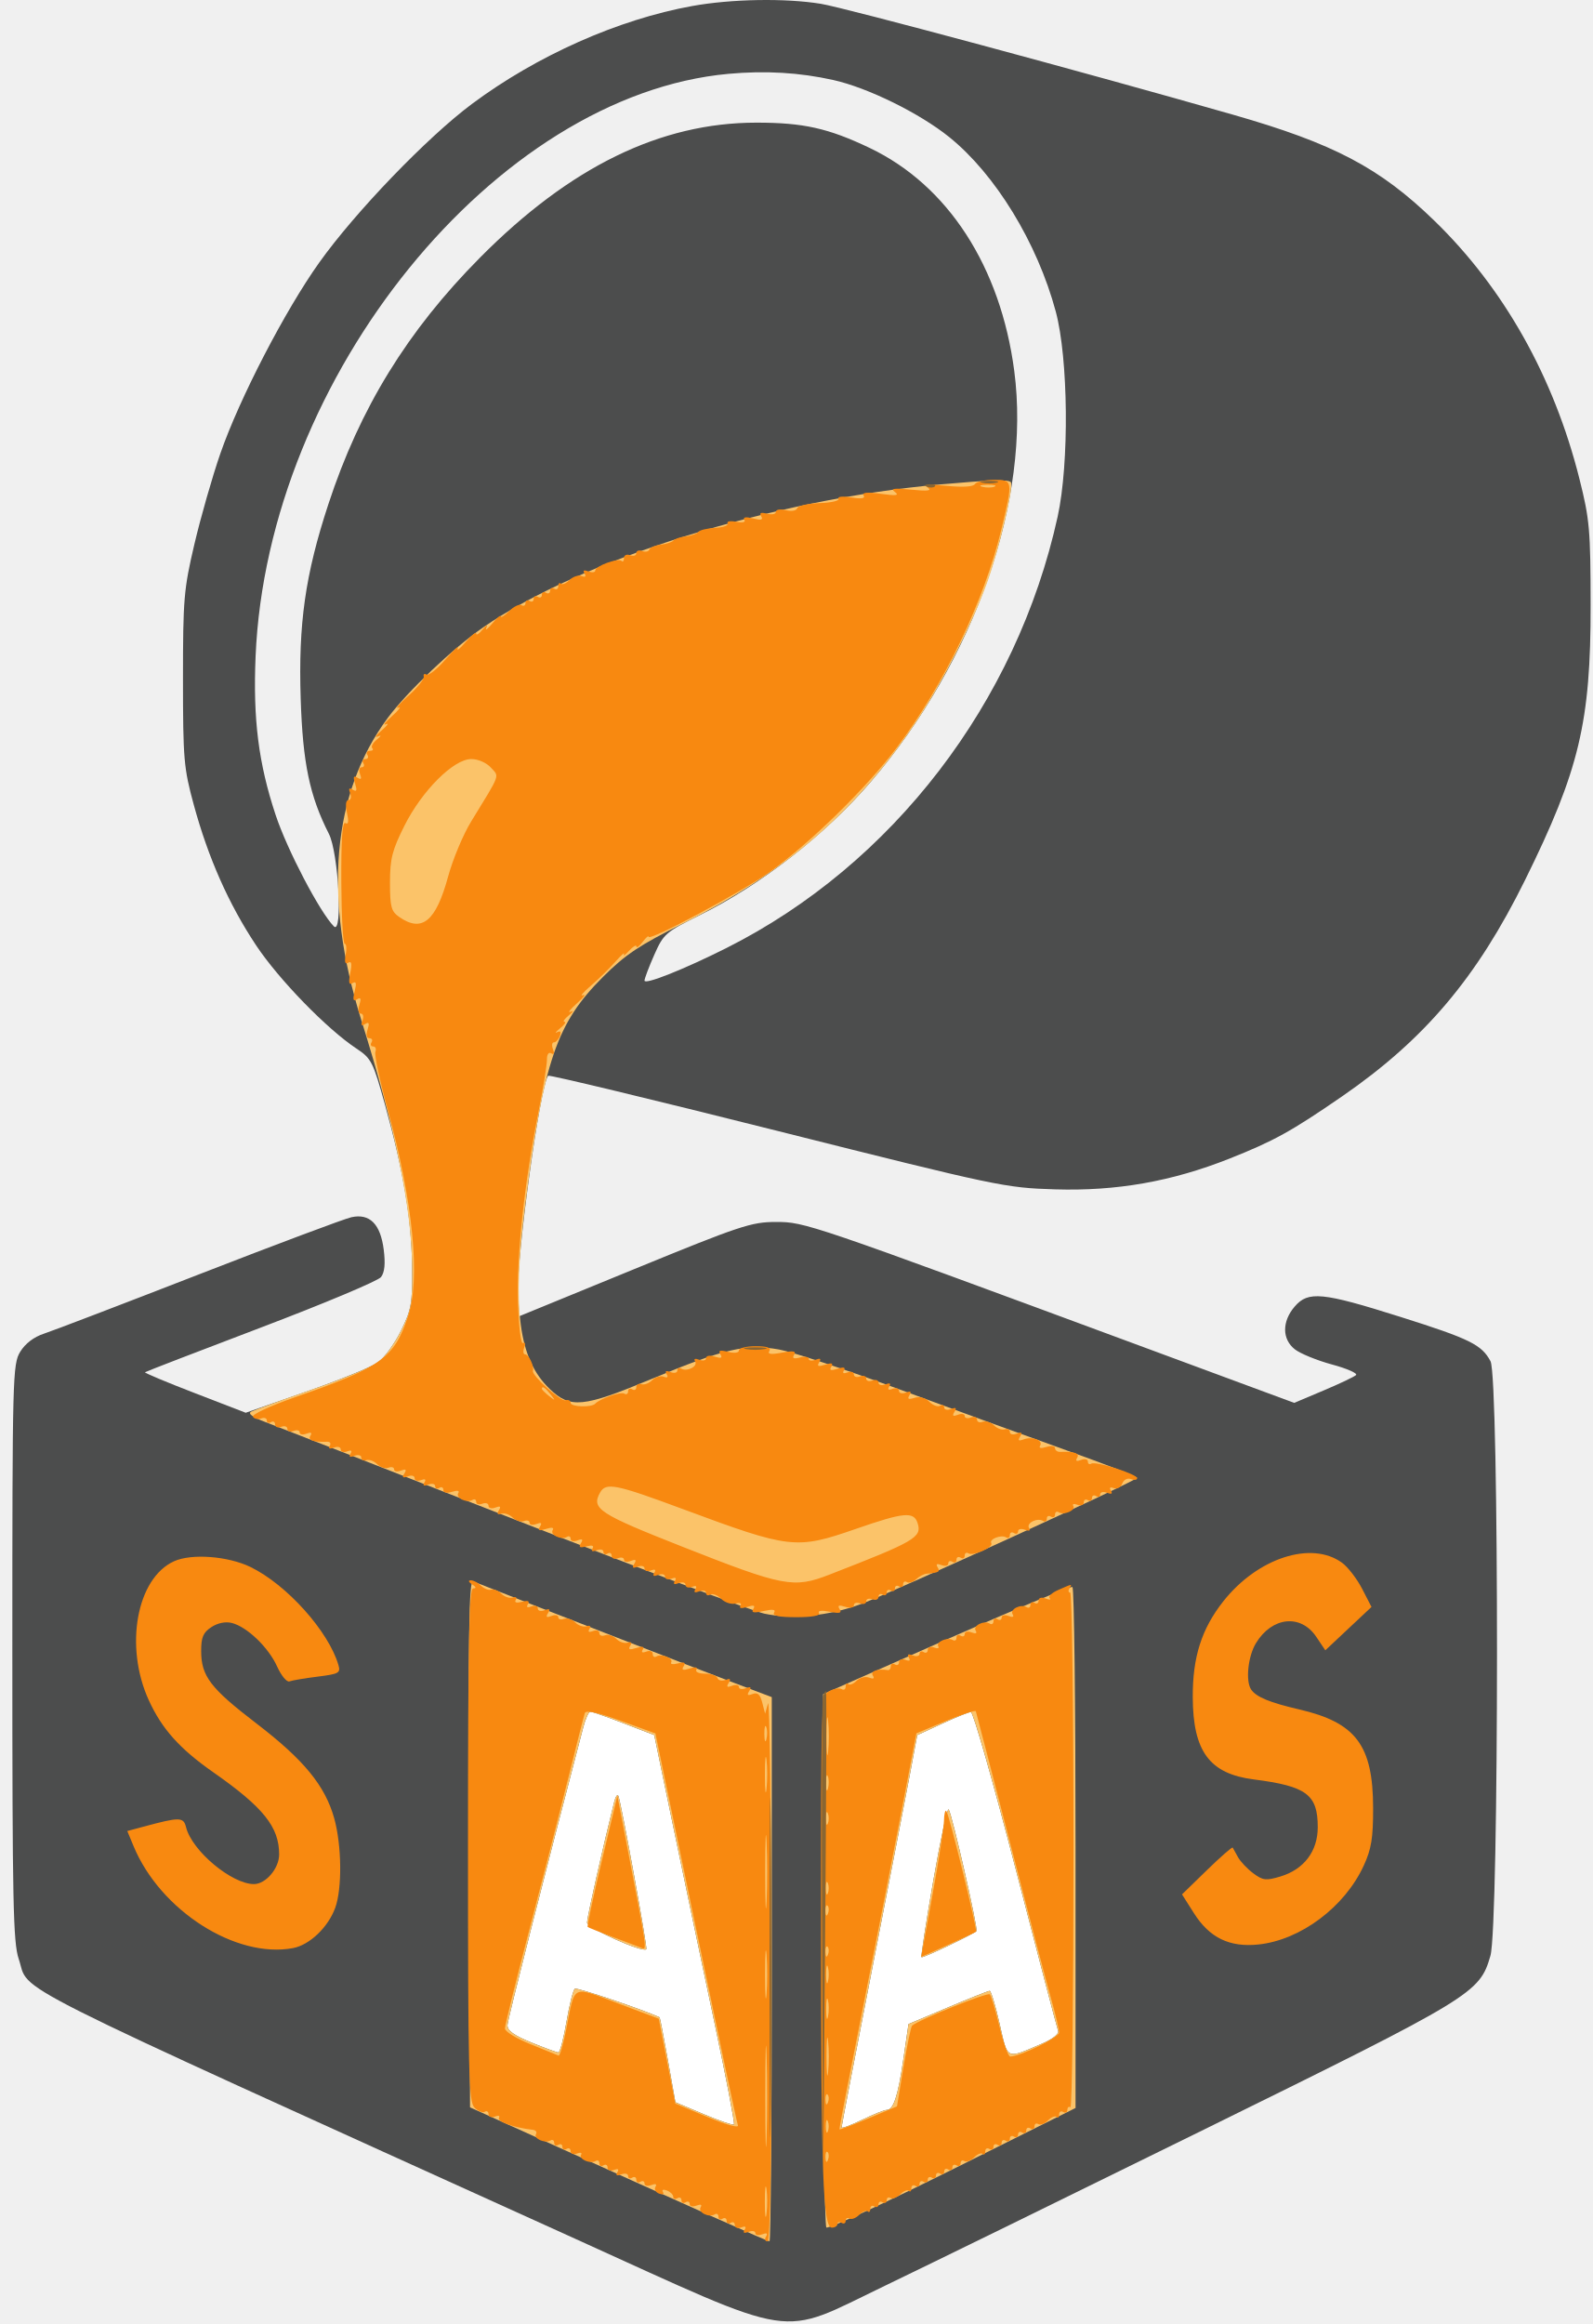
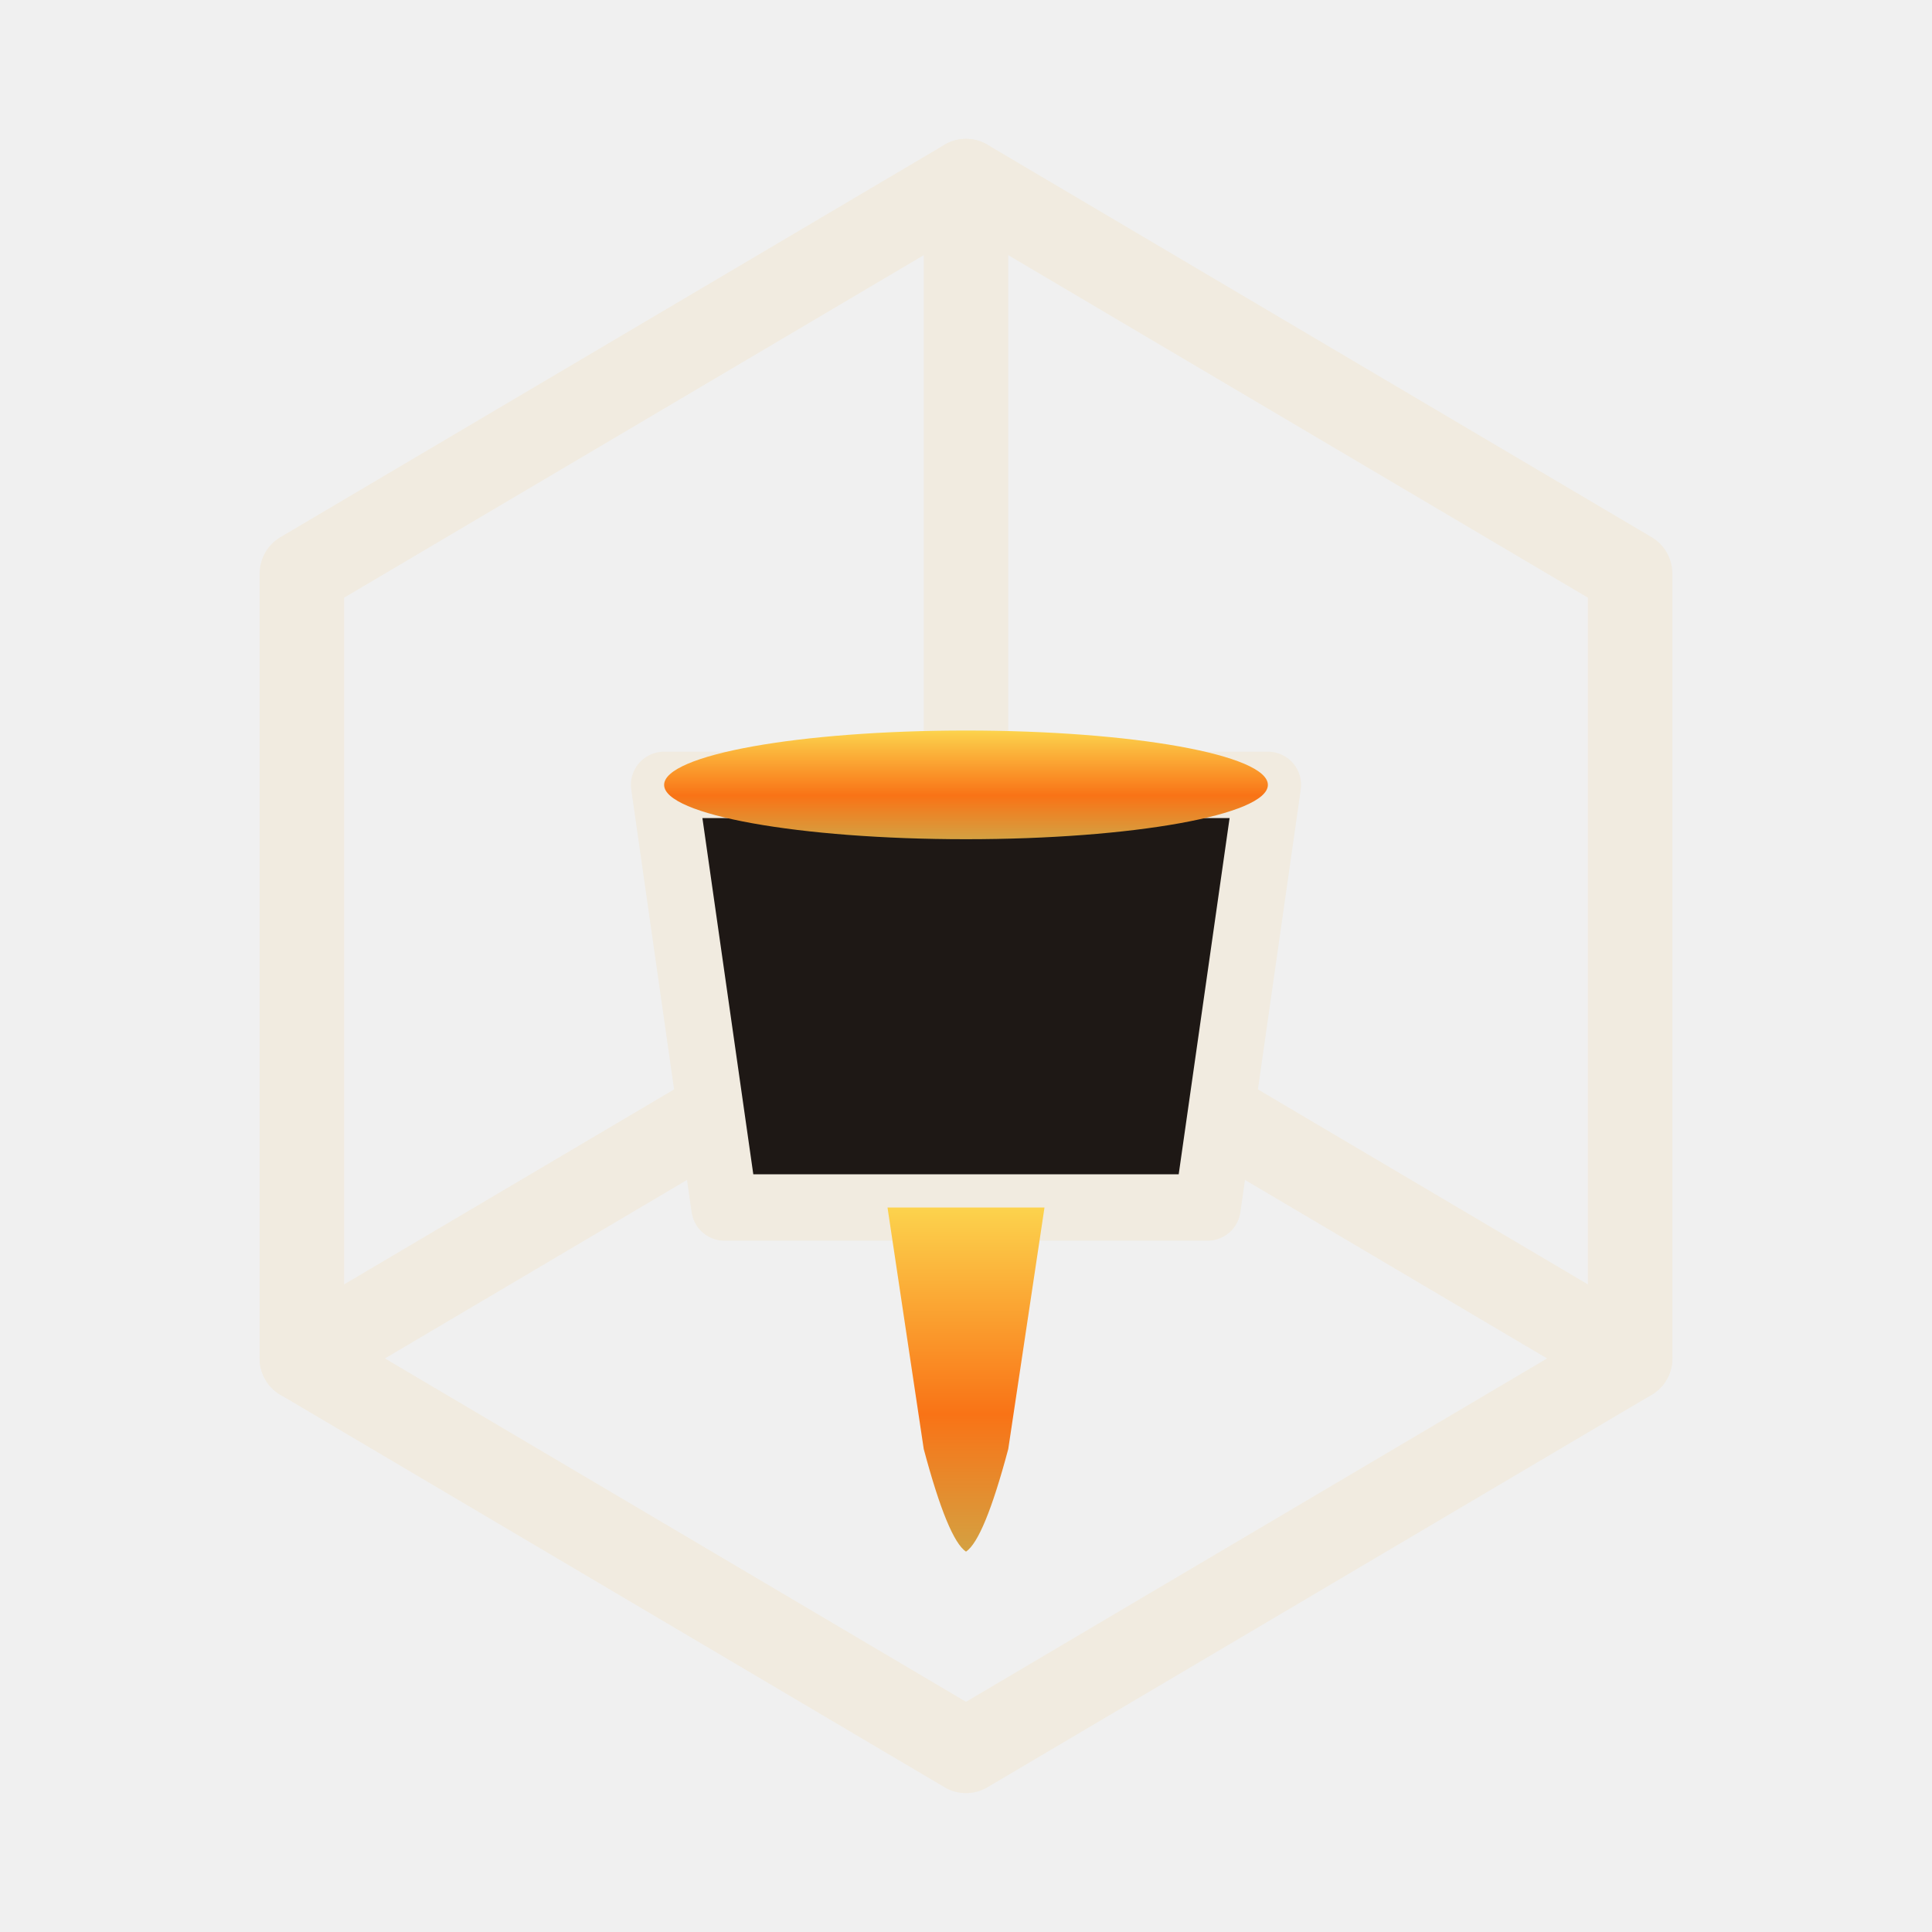
- <svg xmlns="http://www.w3.org/2000/svg" width="388" height="566" viewBox="0 0 388 566" fill="none">
-   <path d="M335.259 372C314.65 375.185 272.867 381.416 270.606 380.864C270.759 415.93 270.964 486.65 270.559 489.005C270.153 491.36 323.901 487.679 350.825 485.545L335.259 372Z" fill="#F88910" />
-   <path d="M268.259 407C247.65 410.185 205.867 416.416 203.606 415.864C203.759 450.93 203.964 521.65 203.559 524.005C203.153 526.36 256.901 522.679 283.825 520.545L268.259 407Z" fill="white" />
-   <path d="M188.259 407C167.65 410.185 125.867 416.416 123.606 415.864C123.759 450.93 123.964 521.65 123.559 524.005C123.153 526.36 176.901 522.679 203.825 520.545L188.259 407Z" fill="white" />
-   <path d="M79.259 367C58.65 370.185 16.867 376.416 14.606 375.864C14.759 410.93 14.964 481.65 14.559 484.005C14.153 486.36 67.901 482.679 94.826 480.545L79.259 367Z" fill="#F88910" />
-   <path fill-rule="evenodd" clip-rule="evenodd" d="M168.597 1.47C150.601 4.719 130.723 13.563 114.917 25.35C104.062 33.445 86.509 51.678 77.776 63.93C69.415 75.659 58.301 97.119 53.668 110.48C51.739 116.044 48.903 125.944 47.366 132.48C44.772 143.51 44.572 145.87 44.575 165.363C44.578 184.926 44.758 187.025 47.211 196.033C50.73 208.955 55.743 220.25 62.396 230.25C67.934 238.573 79.639 250.611 86.807 255.354C90.474 257.781 90.868 258.557 93.809 269.144C98.296 285.296 100.25 296.954 100.383 308.363C100.488 317.429 100.237 318.898 97.688 324.089C96.142 327.238 93.611 330.716 92.063 331.818C90.516 332.92 82.636 336.127 74.553 338.946L59.855 344.071L47.445 339.282C40.62 336.649 35.163 334.367 35.319 334.21C35.476 334.054 48.18 329.153 63.552 323.318C78.923 317.484 92.086 311.957 92.803 311.037C93.697 309.888 93.908 307.794 93.476 304.363C92.687 298.102 90.065 295.47 85.594 296.452C83.901 296.824 67.212 303.078 48.508 310.351C29.804 317.624 12.778 324.135 10.673 324.821C8.251 325.611 6.141 327.225 4.926 329.216C3.083 332.239 3.007 335.114 3.004 402.435C3.001 463.01 3.209 473.121 4.545 477.041C7.476 485.642 -3.157 480.292 140 545.19C195.295 570.257 189.238 569.332 215.5 556.716C225.4 551.96 260.5 534.783 293.5 518.544C358.964 486.329 360.414 485.449 363.06 476.326C365.183 469.01 365.205 335.485 363.085 331.522C360.923 327.481 358.056 326.071 341.133 320.723C322.094 314.706 318.68 314.372 315.385 318.202C312.263 321.831 312.277 326.149 315.418 328.62C316.748 329.666 320.829 331.332 324.488 332.322C328.147 333.313 330.771 334.469 330.32 334.893C329.869 335.316 326.297 337.013 322.382 338.662L315.263 341.662L278.882 328.204C196.854 297.861 196.083 297.599 189 297.605C183.011 297.611 180.299 298.513 154.5 309.085L126.5 320.558L126.2 315.208C125.721 306.667 131.614 263.915 133.536 261.994C133.801 261.729 158.876 267.76 189.259 275.396C243.101 288.928 244.817 289.289 257 289.662C271.994 290.12 285.429 287.753 299.5 282.174C310.312 277.886 314.578 275.529 326.932 267.013C347.025 253.163 359.739 238.137 371.484 214.363C384.705 187.598 387.507 175.855 387.471 147.363C387.448 128.983 387.227 126.49 384.737 116.589C378.499 91.786 366.334 70.162 349.362 53.711C336.096 40.852 324.885 34.953 300.375 27.937C264.5 17.668 205.755 1.866 199.957 0.926C191.239 -0.489 178.188 -0.262 168.597 1.47ZM203 19.491C211.406 21.368 223.982 27.554 231.203 33.363C242.472 42.428 252.673 59.12 257.177 75.863C260.251 87.293 260.49 112.854 257.644 125.81C247.689 171.122 217.436 210.532 177.003 230.862C166.61 236.087 157 239.911 157 238.821C157 238.326 158.066 235.509 159.37 232.561C161.632 227.446 162.137 227.006 170.505 222.861C185.419 215.473 201.143 203.202 212.15 190.363C237.475 160.822 251.173 121.592 247.071 90.351C243.733 64.933 230.895 45.124 211.872 36.041C201.772 31.218 195.685 29.861 184.201 29.87C160.859 29.889 138.866 40.632 116.948 62.721C99.252 80.555 87.654 99.413 79.973 122.842C74.344 140.011 72.66 151.864 73.248 170.171C73.752 185.861 75.42 193.849 80.125 203.098C82.452 207.671 83.538 227.838 81.338 225.619C77.892 222.141 69.961 206.982 67.144 198.488C62.971 185.902 61.616 175.186 62.261 159.863C65.131 91.689 120.792 23.142 177.472 17.98C186.442 17.163 194.785 17.657 203 19.491ZM326.913 380.598C328.336 381.633 330.533 384.479 331.796 386.922L334.092 391.363L328.467 396.643L322.842 401.924L320.639 398.643C316.859 393.015 309.873 393.744 305.95 400.177C304.01 403.359 303.377 409.384 304.765 411.463C305.984 413.288 309.266 414.649 316.486 416.324C330.322 419.532 334.465 425.065 334.487 440.363C334.498 447.653 334.063 450.313 332.202 454.363C327.564 464.455 316.793 472.513 306.524 473.573C299.489 474.299 294.638 471.938 290.832 465.937L287.934 461.368L293.993 455.475C297.326 452.234 300.153 449.758 300.276 449.973C300.399 450.187 300.985 451.24 301.577 452.313C302.17 453.385 303.841 455.149 305.292 456.232C307.621 457.971 308.392 458.062 311.891 457.014C317.643 455.291 321 450.866 321 445.009C321 437.045 318.284 435.019 305.392 433.369C294.642 431.992 290.614 426.561 290.553 413.363C290.509 403.566 292.701 396.686 298.007 389.974C306.348 379.421 319.453 375.171 326.913 380.598ZM61.014 381.635C69.834 385.918 80.027 397.272 82.435 405.494C83.006 407.442 82.569 407.686 77.373 408.336C74.245 408.726 71.159 409.249 70.514 409.496C69.869 409.744 68.511 408.105 67.497 405.855C65.406 401.22 60.177 396.197 56.474 395.267C54.924 394.878 53.046 395.258 51.493 396.276C49.485 397.592 49.001 398.731 49.005 402.136C49.013 408.219 51.268 411.169 62.463 419.739C74.007 428.577 79.18 434.881 81.41 442.826C83.249 449.383 83.374 459.912 81.668 464.616C79.941 469.377 75.424 473.693 71.373 474.453C57.458 477.063 39.062 465.311 32.549 449.651L31.005 445.939L34.807 444.915C43.852 442.479 44.689 442.489 45.33 445.041C46.766 450.764 56.453 458.863 61.862 458.863C64.743 458.863 68 455.031 68 451.642C68 444.94 64.166 440.163 51.909 431.596C43.781 425.915 39.438 421.062 36.251 414.1C30.256 401.005 33.275 384.369 42.396 380.237C46.659 378.306 55.531 378.972 61.014 381.635ZM151.949 419.711L159.365 422.56L164.124 445.461C166.742 458.057 171.209 479.301 174.051 492.671C176.893 506.04 179.026 517.17 178.792 517.404C178.557 517.639 175.252 516.517 171.446 514.911L164.527 511.992L162.685 501.682C161.672 496.012 160.766 491.338 160.672 491.295C156.414 489.35 140.576 484.007 140.044 484.336C139.631 484.591 138.714 488.189 138.005 492.331C137.297 496.474 136.407 499.863 136.028 499.863C135.65 499.863 132.676 498.771 129.42 497.437C125.116 495.673 123.53 494.513 123.61 493.187C123.696 491.76 132.695 456.426 142.093 420.613C142.634 418.551 143.405 416.863 143.805 416.863C144.205 416.863 147.87 418.145 151.949 419.711ZM247.396 455.118C252.839 476.153 257.498 493.922 257.75 494.604C258.018 495.333 256.41 496.615 253.854 497.709C244.927 501.531 245.546 501.82 243.503 492.877C242.497 488.469 241.409 484.862 241.086 484.861C240.764 484.86 236.182 486.68 230.904 488.906L221.309 492.952L220.032 501.658C218.716 510.637 217.639 513.863 215.96 513.863C215.427 513.863 212.742 514.947 209.995 516.273C207.248 517.598 205 518.435 205 518.133C205 517.831 208.357 500.434 212.459 479.473C216.562 458.513 220.711 437.135 221.681 431.968L223.443 422.573L229.472 419.792C232.787 418.263 235.95 416.98 236.5 416.942C237.05 416.903 241.953 434.083 247.396 455.118ZM149.618 438.863C147.017 449.2 143 467.02 143 468.221C143 469.546 156.587 475.663 157.44 474.722C157.765 474.364 151.406 439.464 150.646 437.431C150.426 436.844 149.964 437.488 149.618 438.863ZM227.325 458.157C225.579 468.162 224.296 476.493 224.474 476.671C224.756 476.952 236.891 471.176 237.864 470.297C238.33 469.876 231.857 441.595 231.082 440.665C230.762 440.281 229.071 448.152 227.325 458.157Z" fill="#4C4D4D" />
-   <path fill-rule="evenodd" clip-rule="evenodd" d="M229.072 117.975C188.422 121.584 141.719 136.186 117.687 152.799C110.312 157.897 99.23 168.416 94.44 174.863C80.888 193.105 78.657 218.528 87.991 248.363C96.275 274.842 100.215 293.919 100.383 308.363C100.488 317.429 100.237 318.898 97.688 324.089C96.142 327.238 93.606 330.719 92.053 331.825C90.501 332.931 83.216 335.918 75.865 338.464C68.514 341.01 61.902 343.416 61.171 343.812C60.307 344.279 61.533 345.167 64.671 346.347C67.327 347.346 94.583 357.999 125.241 370.021C155.898 382.044 183.326 392.383 186.191 392.997C192.965 394.45 201.948 393.562 209.698 390.673C218.036 387.565 277.004 360.609 276.986 359.914C276.978 359.611 269.216 356.591 259.736 353.203C250.256 349.814 231.971 343.143 219.101 338.376C206.232 333.61 193.032 329.24 189.769 328.665C181.658 327.237 176.531 328.425 158.592 335.892C142.025 342.788 138.932 343.088 133.916 338.283C126.309 330.994 124.702 318.85 127.974 293.363C132.481 258.256 135.565 249.22 146.907 237.9C152.347 232.47 155.758 230.196 166.414 224.898C191.459 212.445 208.791 197.401 223.485 175.363C229.835 165.838 236.743 152.214 240.468 141.863C243.5 133.441 247.071 118.268 246.222 117.419C245.547 116.743 241.449 116.876 229.072 117.975ZM114.243 448.939L114.5 513.235L131.5 520.919C169.072 537.902 186.93 545.863 187.452 545.863C187.753 545.863 188 516.043 188 479.596V413.329L177.75 409.448C170.083 406.546 129.722 390.849 115.243 385.139C114.239 384.743 114.037 397.623 114.243 448.939ZM230.493 399.326L200.5 412.607V477.152C200.5 512.652 200.859 542.056 201.297 542.494C201.735 542.931 215.572 536.562 232.047 528.34L262 513.39V450.185C262 415.423 261.659 386.77 261.243 386.513C260.826 386.256 246.989 392.022 230.493 399.326ZM151.949 419.711L159.365 422.56L164.124 445.461C166.742 458.057 171.209 479.301 174.051 492.671C176.893 506.04 179.026 517.17 178.792 517.404C178.557 517.639 175.252 516.517 171.446 514.911L164.527 511.992L162.685 501.682C161.672 496.012 160.766 491.338 160.672 491.295C156.414 489.35 140.576 484.007 140.044 484.336C139.631 484.591 138.714 488.189 138.005 492.331C137.297 496.474 136.407 499.863 136.028 499.863C135.65 499.863 132.676 498.771 129.42 497.437C125.116 495.673 123.53 494.513 123.61 493.187C123.696 491.76 132.695 456.426 142.093 420.613C142.634 418.551 143.405 416.863 143.805 416.863C144.205 416.863 147.87 418.145 151.949 419.711ZM247.396 455.118C252.839 476.153 257.498 493.922 257.75 494.604C258.018 495.333 256.41 496.615 253.854 497.709C244.927 501.531 245.546 501.82 243.503 492.877C242.497 488.469 241.409 484.862 241.086 484.861C240.764 484.86 236.182 486.68 230.904 488.906L221.309 492.952L220.032 501.658C218.716 510.637 217.639 513.863 215.96 513.863C215.427 513.863 212.742 514.947 209.995 516.273C207.248 517.598 205 518.435 205 518.133C205 517.831 208.357 500.434 212.459 479.473C216.562 458.513 220.711 437.135 221.681 431.968L223.443 422.573L229.472 419.792C232.787 418.263 235.95 416.98 236.5 416.942C237.05 416.903 241.953 434.083 247.396 455.118ZM149.618 438.863C147.017 449.2 143 467.02 143 468.221C143 469.546 156.587 475.663 157.44 474.722C157.765 474.364 151.406 439.464 150.646 437.431C150.426 436.844 149.964 437.488 149.618 438.863ZM227.325 458.157C225.579 468.162 224.296 476.493 224.474 476.671C224.756 476.952 236.891 471.176 237.864 470.297C238.33 469.876 231.857 441.595 231.082 440.665C230.762 440.281 229.071 448.152 227.325 458.157Z" fill="#FBC369" />
-   <path fill-rule="evenodd" clip-rule="evenodd" d="M237.475 117.903C237.073 118.553 234.521 118.713 230.666 118.328C226.222 117.884 224.919 118.005 226 118.762C227.09 119.525 225.998 119.66 222 119.255C217.801 118.831 216.855 118.965 218 119.822C219.143 120.678 218.336 120.785 214.608 120.269C211.22 119.801 209.92 119.924 210.38 120.669C210.832 121.4 209.865 121.553 207.367 121.148C205.266 120.807 203.929 120.939 204.248 121.457C204.555 121.955 202.501 122.435 199.684 122.522C196.866 122.609 194.397 123.171 194.198 123.77C193.99 124.392 192.797 124.599 191.417 124.253C190.05 123.91 189 124.087 189 124.661C189 125.219 188.03 125.422 186.844 125.112C185.33 124.716 184.908 124.905 185.427 125.746C185.967 126.619 185.428 126.758 183.435 126.257C181.705 125.823 180.929 125.939 181.321 126.573C181.7 127.186 180.925 127.38 179.321 127.074C177.881 126.798 176.949 126.976 177.25 127.468C177.552 127.96 176.199 128.448 174.245 128.553C172.291 128.657 170.424 129.107 170.096 129.553C169.768 129.998 168.395 130.487 167.044 130.638C165.693 130.789 164.343 131.239 164.044 131.638C163.745 132.037 162.375 132.489 161 132.642C159.625 132.796 158.358 133.333 158.185 133.836C158.012 134.339 157.225 134.503 156.435 134.2C155.646 133.897 155 134.133 155 134.725C155 135.316 154.325 135.541 153.5 135.225C152.651 134.899 152 135.201 152 135.923C152 136.623 151.737 136.933 151.415 136.611C150.617 135.813 145 137.843 145 138.929C145 139.408 144.251 139.513 143.336 139.162C142.225 138.735 141.91 138.908 142.388 139.682C142.842 140.416 142.583 140.64 141.681 140.294C140.898 139.994 139.578 140.427 138.748 141.258C137.918 142.088 136.96 142.489 136.619 142.149C136.279 141.808 136 142.081 136 142.755C136 143.429 135.55 143.703 135 143.363C134.45 143.023 134 143.248 134 143.863C134 144.478 133.55 144.703 133 144.363C132.45 144.023 132 144.248 132 144.863C132 145.478 131.55 145.703 131 145.363C130.45 145.023 130 145.248 130 145.863C130 146.478 129.55 146.703 129 146.363C128.45 146.023 128 146.248 128 146.863C128 147.478 127.566 147.713 127.036 147.386C126.507 147.058 125.157 147.706 124.036 148.827C122.916 149.947 121.99 150.526 121.978 150.113C121.966 149.701 121.026 150.488 119.891 151.863C118.755 153.238 118.124 153.688 118.487 152.863C118.851 152.038 118.44 152.237 117.574 153.304C116.708 154.372 115.998 154.822 115.995 154.304C115.992 153.787 114.835 154.713 113.423 156.363C112.011 158.013 111.155 158.688 111.521 157.863C111.888 157.038 110.531 158.278 108.507 160.618C106.482 162.958 104.404 164.612 103.888 164.294C103.372 163.975 103.074 164.197 103.225 164.787C103.376 165.376 101.7 167.467 99.5 169.433C97.3 171.399 96.175 172.718 97 172.363C97.825 172.008 97.15 172.925 95.5 174.4C93.85 175.876 93.175 176.769 94 176.386C94.825 176.003 94.375 176.668 93 177.863C91.625 179.058 91.175 179.739 92 179.376C92.992 178.939 92.912 179.197 91.766 180.138C90.812 180.92 90.324 181.854 90.682 182.212C91.04 182.57 90.782 182.863 90.108 182.863C89.434 182.863 89.16 183.313 89.5 183.863C89.84 184.413 89.615 184.863 89 184.863C88.385 184.863 88.16 185.313 88.5 185.863C88.84 186.413 88.656 186.863 88.09 186.863C87.525 186.863 87.35 187.612 87.701 188.527C88.155 189.71 87.971 189.963 87.063 189.402C86.106 188.81 85.965 189.177 86.5 190.863C87.035 192.549 86.894 192.916 85.937 192.324C85.029 191.763 84.845 192.016 85.299 193.199C85.65 194.114 85.466 194.863 84.889 194.863C84.236 194.863 84.099 196.039 84.527 197.988C84.993 200.106 84.868 200.9 84.141 200.45C83.395 199.989 83.091 204.36 83.142 214.825C83.183 223.096 83.555 229.863 83.969 229.863C84.384 229.863 84.495 231.055 84.216 232.512C83.87 234.321 84.068 234.939 84.84 234.462C85.636 233.97 85.78 234.712 85.329 236.969C84.858 239.321 85.006 239.977 85.884 239.435C86.756 238.896 86.894 239.436 86.394 241.428C85.879 243.482 86.02 243.969 86.961 243.387C87.879 242.82 88.034 243.181 87.54 244.738C87.148 245.971 87.3 246.863 87.901 246.863C88.471 246.863 88.65 247.612 88.299 248.527C87.845 249.71 88.029 249.963 88.937 249.402C89.883 248.817 90.04 249.163 89.54 250.738C89.124 252.046 89.298 252.863 89.992 252.863C90.611 252.863 90.84 253.313 90.5 253.863C90.16 254.413 90.344 254.863 90.91 254.863C91.475 254.863 91.713 255.446 91.44 256.159C91.167 256.871 92.515 263.192 94.437 270.204C100.632 292.806 102.465 311.421 99.397 320.578C95.978 330.785 92.934 332.961 71.757 340.335C65.848 342.392 61.281 344.509 61.608 345.038C61.935 345.567 62.832 345.758 63.601 345.463C64.371 345.167 65 345.388 65 345.953C65 346.519 65.45 346.703 66 346.363C66.55 346.023 67 346.27 67 346.911C67 347.552 67.675 347.818 68.5 347.501C69.325 347.185 70 347.41 70 348.001C70 348.593 70.675 348.818 71.5 348.501C72.325 348.185 73 348.348 73 348.863C73 349.378 73.749 349.513 74.664 349.162C75.783 348.732 76.091 348.906 75.605 349.693C74.932 350.783 76.295 351.257 79.739 351.133C80.421 351.109 80.684 351.564 80.325 352.146C79.918 352.805 80.299 352.962 81.336 352.564C82.252 352.213 83 352.409 83 353.001C83 353.593 83.698 353.809 84.552 353.481C85.566 353.092 85.856 353.288 85.388 354.044C84.91 354.818 85.225 354.991 86.336 354.564C87.251 354.213 88 354.399 88 354.978C88 355.556 88.558 355.844 89.241 355.616C89.924 355.388 91.107 355.827 91.87 356.59C92.633 357.353 93.875 357.741 94.629 357.452C95.383 357.163 96 357.348 96 357.863C96 358.378 96.749 358.513 97.664 358.162C98.88 357.695 99.105 357.884 98.5 358.863C97.895 359.842 98.12 360.031 99.336 359.564C100.252 359.213 101 359.409 101 360.001C101 360.593 101.698 360.809 102.552 360.481C103.566 360.092 103.856 360.288 103.388 361.044C102.91 361.818 103.225 361.991 104.336 361.564C105.251 361.213 106 361.388 106 361.953C106 362.519 106.45 362.703 107 362.363C107.55 362.023 108 362.252 108 362.871C108 363.565 108.817 363.739 110.125 363.323C111.442 362.905 112.015 363.03 111.631 363.651C110.918 364.804 113.727 366.149 115.09 365.307C115.591 364.998 116 365.207 116 365.773C116 366.338 116.675 366.541 117.5 366.225C118.325 365.908 119 366.133 119 366.725C119 367.317 119.748 367.513 120.664 367.162C121.859 366.703 122.102 366.889 121.525 367.823C120.986 368.694 121.177 368.971 122.102 368.662C122.861 368.409 124.107 368.827 124.87 369.59C125.633 370.353 126.875 370.741 127.629 370.452C128.383 370.163 129 370.348 129 370.863C129 371.378 129.749 371.513 130.664 371.162C131.847 370.708 132.1 370.892 131.539 371.8C130.947 372.757 131.314 372.898 133 372.363C134.413 371.915 135.02 372.022 134.631 372.651C133.918 373.804 136.727 375.149 138.09 374.307C138.591 373.998 139 374.207 139 374.773C139 375.338 139.749 375.513 140.664 375.162C141.874 374.697 142.104 374.885 141.508 375.851C140.892 376.846 141.226 377.037 142.845 376.614C144.241 376.249 144.768 376.429 144.337 377.126C143.916 377.807 144.283 377.968 145.336 377.564C146.251 377.213 147 377.388 147 377.953C147 378.519 147.45 378.703 148 378.363C148.55 378.023 149 378.27 149 378.911C149 379.552 149.675 379.818 150.5 379.501C151.325 379.185 152 379.348 152 379.863C152 380.378 152.749 380.513 153.664 380.162C154.88 379.695 155.105 379.884 154.5 380.863C153.895 381.842 154.12 382.031 155.336 381.564C156.252 381.213 157 381.409 157 382.001C157 382.593 157.698 382.809 158.552 382.481C159.566 382.092 159.856 382.288 159.388 383.044C158.91 383.818 159.225 383.991 160.336 383.564C161.252 383.213 162 383.409 162 384.001C162 384.593 162.698 384.809 163.552 384.481C164.566 384.092 164.856 384.288 164.388 385.044C163.91 385.818 164.225 385.991 165.336 385.564C166.252 385.213 167 385.409 167 386.001C167 386.593 167.698 386.809 168.552 386.481C169.566 386.092 169.856 386.288 169.388 387.044C168.91 387.818 169.225 387.991 170.336 387.564C171.251 387.213 172 387.388 172 387.953C172 388.519 172.453 388.701 173.008 388.358C173.562 388.016 174.754 388.474 175.657 389.377C176.56 390.28 178.132 390.8 179.15 390.534C180.244 390.248 180.746 390.465 180.376 391.063C179.979 391.706 180.573 391.816 182 391.363C183.634 390.844 184.045 390.981 183.5 391.863C182.94 392.77 183.573 392.896 186 392.363C188.272 391.864 189.044 391.982 188.566 392.756C188.094 393.519 189.782 393.863 194 393.863C197.762 393.863 199.884 393.484 199.509 392.878C199.129 392.263 200.103 392.134 202.106 392.534C204.545 393.022 205.124 392.873 204.53 391.912C203.956 390.982 204.31 390.827 205.875 391.323C207.108 391.715 208 391.563 208 390.962C208 390.392 208.675 390.185 209.5 390.501C210.325 390.818 211 390.593 211 390.001C211 389.41 211.675 389.185 212.5 389.501C213.325 389.818 214 389.552 214 388.911C214 388.27 214.45 388.023 215 388.363C215.55 388.703 216 388.478 216 387.863C216 387.248 216.45 387.023 217 387.363C217.55 387.703 218 387.478 218 386.863C218 386.248 218.45 386.023 219 386.363C219.55 386.703 220 386.478 220 385.863C220 385.248 220.414 385.001 220.919 385.313C221.425 385.626 222.438 385.315 223.169 384.622C223.901 383.93 225.063 383.318 225.75 383.263C228.698 383.027 229.08 382.801 228.395 381.693C227.909 380.906 228.217 380.732 229.336 381.162C230.251 381.513 231 381.338 231 380.773C231 380.207 231.45 380.023 232 380.363C232.55 380.703 233 380.478 233 379.863C233 379.248 233.45 379.023 234 379.363C234.55 379.703 235 379.478 235 378.863C235 378.248 235.416 378.002 235.925 378.317C237.113 379.051 242.088 376.814 241.474 375.822C240.876 374.854 243.898 373.682 245.09 374.419C245.591 374.728 246 374.478 246 373.863C246 373.248 246.45 373.023 247 373.363C247.55 373.703 248 373.519 248 372.953C248 372.388 248.749 372.213 249.664 372.564C250.708 372.965 251.083 372.806 250.67 372.138C249.928 370.938 252.687 369.552 254.09 370.419C254.591 370.728 255 370.478 255 369.863C255 369.248 255.45 369.023 256 369.363C256.55 369.703 257 369.478 257 368.863C257 368.248 257.409 367.998 257.91 368.307C259.194 369.101 262.101 367.836 261.442 366.77C261.142 366.284 261.594 366.154 262.448 366.481C263.304 366.81 264 366.554 264 365.911C264 365.27 264.45 365.023 265 365.363C265.55 365.703 266 365.478 266 364.863C266 364.248 266.45 364.023 267 364.363C267.55 364.703 268 364.519 268 363.953C268 363.388 268.749 363.213 269.664 363.564C270.775 363.991 271.09 363.818 270.612 363.044C270.158 362.31 270.417 362.086 271.319 362.432C272.105 362.734 273.027 362.235 273.379 361.317C273.748 360.355 274.645 359.897 275.508 360.228C276.329 360.543 277 360.45 277 360.022C277 359.003 266.927 355.79 265.839 356.462C265.378 356.748 265 356.519 265 355.953C265 355.388 264.251 355.213 263.336 355.564C262.217 355.994 261.909 355.82 262.395 355.033C263.069 353.942 261.698 353.466 258.25 353.594C257.563 353.62 257 353.21 257 352.685C257 352.159 256.044 352.032 254.875 352.403C253.558 352.821 252.985 352.696 253.369 352.075C254.179 350.764 251.465 349.747 249.336 350.564C248.12 351.031 247.895 350.842 248.5 349.863C249.105 348.884 248.88 348.695 247.664 349.162C246.749 349.513 246 349.327 246 348.748C246 348.17 245.442 347.882 244.759 348.11C244.076 348.338 242.893 347.899 242.13 347.136C241.367 346.373 240.125 345.985 239.371 346.274C238.617 346.563 238 346.316 238 345.725C238 345.133 237.325 344.908 236.5 345.225C235.675 345.541 235 345.378 235 344.863C235 344.348 234.251 344.213 233.336 344.564C232.12 345.031 231.895 344.842 232.5 343.863C233.105 342.884 232.88 342.695 231.664 343.162C230.749 343.513 230 343.338 230 342.773C230 342.207 229.547 342.025 228.992 342.368C228.438 342.71 227.266 342.272 226.387 341.393C225.403 340.409 224.014 340.041 222.769 340.436C221.288 340.906 220.96 340.737 221.539 339.8C222.1 338.892 221.847 338.708 220.664 339.162C219.748 339.513 219 339.317 219 338.725C219 338.133 218.302 337.917 217.448 338.245C216.434 338.634 216.144 338.438 216.612 337.682C217.09 336.908 216.775 336.735 215.664 337.162C214.748 337.513 214 337.317 214 336.725C214 336.133 213.325 335.908 212.5 336.225C211.675 336.541 211 336.316 211 335.725C211 335.133 210.325 334.908 209.5 335.225C208.675 335.541 208 335.316 208 334.725C208 334.133 207.302 333.917 206.448 334.245C205.475 334.618 205.149 334.431 205.573 333.744C206.031 333.004 205.521 332.88 204 333.363C202.365 333.882 201.955 333.745 202.5 332.863C203.045 331.981 202.635 331.844 201 332.363C199.314 332.898 198.947 332.757 199.539 331.8C200.1 330.892 199.847 330.708 198.664 331.162C197.749 331.513 197 331.406 197 330.925C197 330.444 196.03 330.304 194.844 330.614C193.309 331.015 192.905 330.826 193.442 329.957C194.012 329.035 193.279 328.908 190.454 329.438C187.766 329.942 186.909 329.819 187.414 329.001C187.896 328.222 186.839 327.863 184.059 327.863C181.827 327.863 180 328.322 180 328.882C180 329.485 178.918 329.63 177.351 329.236C175.37 328.739 174.897 328.887 175.476 329.824C176.043 330.742 175.682 330.897 174.125 330.403C172.892 330.011 172 330.163 172 330.764C172 331.334 171.251 331.513 170.336 331.162C169.292 330.761 168.917 330.92 169.33 331.588C170.072 332.788 167.313 334.174 165.91 333.307C165.409 332.998 165 333.207 165 333.773C165 334.338 164.251 334.513 163.336 334.162C162.225 333.735 161.91 333.908 162.388 334.682C162.842 335.416 162.583 335.64 161.681 335.294C160.898 334.994 159.633 335.373 158.87 336.136C158.107 336.899 156.924 337.338 156.241 337.11C155.558 336.882 155 337.21 155 337.839C155 338.467 154.55 338.703 154 338.363C153.45 338.023 153 338.248 153 338.863C153 339.478 152.584 339.724 152.075 339.409C151.22 338.881 146.145 340.635 145 341.855C144.078 342.837 139 342.664 139 341.65C139 341.1 138.438 340.823 137.75 341.036C136.585 341.397 129.476 334.967 129.82 333.863C130.161 332.771 128.811 329.863 127.964 329.863C127.468 329.863 127.35 329.114 127.701 328.199C128.053 327.284 127.926 326.791 127.42 327.103C126.889 327.431 126.366 323.165 126.184 317.017C125.845 305.638 127.74 288.069 131.16 270.863C132.307 265.088 133.239 259.353 133.23 258.12C133.219 256.786 133.644 256.143 134.276 256.534C134.942 256.945 135.101 256.569 134.701 255.527C134.35 254.612 134.451 253.863 134.924 253.863C135.398 253.863 136.054 253.165 136.382 252.311C136.774 251.29 136.554 250.973 135.739 251.385C135.057 251.73 135.374 251.303 136.441 250.437C137.509 249.571 137.985 248.863 137.5 248.863C137.015 248.863 137.491 248.155 138.559 247.289C139.626 246.423 139.825 246.022 139 246.399C138.175 246.775 138.85 245.876 140.5 244.4C142.15 242.925 142.825 242.014 142 242.375C141.175 242.736 142.031 241.712 143.902 240.099C145.773 238.486 148.473 235.843 149.902 234.226C151.331 232.608 152.275 231.774 152 232.371C151.725 232.969 152.288 232.599 153.25 231.549C154.212 230.5 155.014 230.029 155.032 230.502C155.049 230.976 155.724 230.489 156.532 229.422C157.339 228.354 158 227.775 158 228.135C158 229.372 180.502 217.34 187.5 212.361C197.269 205.412 211.082 191.897 218.474 182.053C229.977 166.737 239.775 146.272 243.956 128.832C246.794 116.991 246.774 116.863 242.059 116.863C239.891 116.863 237.829 117.331 237.475 117.903ZM242.269 118.519C241.592 118.793 240.242 118.81 239.269 118.556C238.296 118.302 238.85 118.078 240.5 118.058C242.15 118.038 242.946 118.245 242.269 118.519ZM119.569 186.94C121.671 189.262 122.088 188.123 114.749 200.114C112.813 203.277 110.296 209.296 109.157 213.489C106.187 224.415 102.792 227.207 97.223 223.306C95.296 221.957 95 220.843 95 214.941C95 209.158 95.528 207.077 98.501 201.133C102.788 192.565 110.504 184.863 114.802 184.863C116.456 184.863 118.493 185.751 119.569 186.94ZM134.128 339.613C135.371 341.199 135.336 341.234 133.75 339.991C132.788 339.236 132 338.448 132 338.241C132 337.418 132.821 337.947 134.128 339.613ZM166.291 367.512C192.533 377.259 193.906 377.416 208.5 372.351C220.231 368.28 222.611 368.062 223.535 370.975C224.623 374.401 222.931 375.386 202.018 383.504C193.313 386.883 190.91 386.428 166.359 376.746C145.815 368.645 143.979 367.44 146.18 363.505C147.599 360.971 149.935 361.437 166.291 367.512ZM115 385.863C116 386.509 116.083 386.837 115.25 386.848C114.264 386.86 114 400.024 114 449.292C114 504.865 114.174 511.894 115.581 513.301C116.45 514.17 117.575 514.626 118.081 514.313C118.586 514.001 119 514.27 119 514.911C119 515.554 119.696 515.81 120.552 515.481C121.406 515.154 121.859 515.283 121.559 515.768C120.982 516.701 125.07 518.159 129.809 518.711C130.529 518.794 130.869 519.266 130.565 519.758C129.901 520.833 132.798 522.106 134.09 521.307C134.591 520.998 135 521.248 135 521.863C135 522.478 135.45 522.703 136 522.363C136.55 522.023 137 522.248 137 522.863C137 523.478 137.45 523.703 138 523.363C138.55 523.023 139 523.27 139 523.911C139 524.554 139.696 524.81 140.552 524.481C141.406 524.154 141.858 524.284 141.558 524.77C140.899 525.836 143.806 527.101 145.09 526.307C145.591 525.998 146 526.248 146 526.863C146 527.478 146.45 527.703 147 527.363C147.55 527.023 148 527.27 148 527.911C148 528.554 148.696 528.81 149.552 528.481C150.566 528.092 150.856 528.288 150.388 529.044C149.91 529.818 150.225 529.991 151.336 529.564C152.251 529.213 153 529.388 153 529.953C153 530.519 153.45 530.703 154 530.363C154.55 530.023 155 530.248 155 530.863C155 531.478 155.45 531.703 156 531.363C156.55 531.023 157 531.207 157 531.773C157 532.338 157.749 532.513 158.664 532.162C159.708 531.761 160.083 531.92 159.67 532.588C159.308 533.174 159.707 533.92 160.558 534.247C161.433 534.583 161.842 534.416 161.5 533.863C161.158 533.309 161.568 533.144 162.448 533.481C163.302 533.809 164 534.505 164 535.029C164 535.553 164.45 535.703 165 535.363C165.55 535.023 166 535.248 166 535.863C166 536.478 166.45 536.703 167 536.363C167.55 536.023 168 536.207 168 536.773C168 537.338 168.749 537.513 169.664 537.162C170.708 536.761 171.083 536.92 170.67 537.588C169.928 538.788 172.687 540.174 174.09 539.307C174.591 538.998 175 539.248 175 539.863C175 540.478 175.45 540.703 176 540.363C176.55 540.023 177 540.248 177 540.863C177 541.478 177.45 541.703 178 541.363C178.55 541.023 179 541.27 179 541.911C179 542.554 179.696 542.81 180.552 542.481C181.566 542.092 181.856 542.288 181.388 543.044C180.91 543.818 181.225 543.991 182.336 543.564C183.251 543.213 184 543.348 184 543.863C184 544.378 184.749 544.513 185.664 544.162C186.783 543.732 187.091 543.906 186.605 544.693C186.207 545.337 186.359 545.863 186.941 545.863C187.677 545.863 187.97 525.489 187.9 479.113C187.845 442.401 187.48 413.488 187.088 414.863L186.376 417.363L185.678 414.648C185.165 412.655 184.54 412.102 183.326 412.568C182.119 413.031 181.896 412.84 182.5 411.863C183.105 410.884 182.88 410.695 181.664 411.162C180.749 411.513 180 411.378 180 410.863C180 410.348 179.251 410.213 178.336 410.564C177.12 411.031 176.895 410.842 177.5 409.863C178.098 408.895 177.885 408.693 176.729 409.137C175.849 409.474 174.969 409.27 174.773 408.682C174.577 408.094 173.206 407.613 171.727 407.613C170.22 407.613 169.304 407.181 169.643 406.631C170.017 406.026 169.387 405.923 168 406.363C166.324 406.895 165.949 406.755 166.531 405.813C167.1 404.892 166.726 404.701 165.155 405.112C163.968 405.423 163.22 405.316 163.493 404.875C164.115 403.868 161.139 402.659 159.91 403.419C159.409 403.728 159 403.456 159 402.815C159 402.172 158.304 401.916 157.448 402.245C156.475 402.618 156.149 402.431 156.573 401.744C157.031 401.004 156.521 400.88 155 401.363C153.346 401.888 152.952 401.749 153.514 400.84C154.01 400.038 153.793 399.765 152.898 400.064C152.139 400.317 150.893 399.899 150.13 399.136C149.367 398.373 148.125 397.985 147.371 398.274C146.617 398.563 146 398.316 146 397.725C146 397.133 145.302 396.917 144.448 397.245C143.46 397.624 143.147 397.434 143.587 396.722C144.002 396.05 143.727 395.787 142.898 396.064C142.139 396.317 140.893 395.899 140.13 395.136C139.367 394.373 138.125 393.985 137.371 394.274C136.617 394.563 136 394.378 136 393.863C136 393.348 135.251 393.213 134.336 393.564C133.12 394.031 132.895 393.842 133.5 392.863C134.105 391.884 133.88 391.695 132.664 392.162C131.748 392.513 131 392.317 131 391.725C131 391.133 130.302 390.917 129.448 391.245C128.442 391.631 128.145 391.437 128.604 390.694C129.086 389.914 128.623 389.728 127.155 390.112C125.804 390.465 125.237 390.289 125.638 389.64C125.997 389.059 125.672 388.806 124.898 389.064C124.139 389.317 122.899 388.905 122.143 388.149C121.387 387.392 120.262 386.942 119.643 387.149C119.024 387.355 117.919 386.925 117.188 386.193C116.456 385.462 115.327 384.87 114.679 384.878C113.988 384.887 114.121 385.295 115 385.863ZM257.726 387.254C256.201 387.93 255.287 388.817 255.696 389.226C256.105 389.634 255.665 389.672 254.72 389.309C253.699 388.917 253 389.123 253 389.815C253 390.456 252.55 390.703 252 390.363C251.45 390.023 251 390.248 251 390.863C251 391.478 250.591 391.728 250.09 391.419C248.687 390.552 245.928 391.938 246.67 393.138C247.083 393.806 246.708 393.965 245.664 393.564C244.749 393.213 244 393.388 244 393.953C244 394.519 243.55 394.703 243 394.363C242.45 394.023 242 394.248 242 394.863C242 395.478 241.591 395.728 241.09 395.419C239.687 394.552 236.928 395.938 237.67 397.138C238.083 397.806 237.708 397.965 236.664 397.564C235.749 397.213 235 397.388 235 397.953C235 398.519 234.55 398.703 234 398.363C233.45 398.023 233 398.248 233 398.863C233 399.478 232.591 399.728 232.09 399.419C230.806 398.625 227.899 399.89 228.558 400.956C228.858 401.442 228.406 401.572 227.552 401.245C226.696 400.916 226 401.172 226 401.815C226 402.456 225.55 402.703 225 402.363C224.45 402.023 224 402.207 224 402.773C224 403.338 223.251 403.513 222.336 403.162C221.225 402.735 220.91 402.908 221.388 403.682C221.856 404.438 221.566 404.634 220.552 404.245C219.696 403.916 219 404.172 219 404.815C219 405.456 218.55 405.703 218 405.363C217.45 405.023 217 405.222 217 405.804C217 406.386 216.663 406.81 216.25 406.745C213.773 406.353 211.962 406.993 212.605 408.033C213.089 408.815 212.787 408.995 211.693 408.575C210.794 408.23 209.423 408.582 208.648 409.358C207.873 410.133 206.96 410.489 206.619 410.149C206.279 409.808 206 410.081 206 410.755C206 411.429 205.559 411.709 205.021 411.376C204.482 411.043 203.132 411.257 202.021 411.852C200.03 412.917 200 413.767 200 468.745C200 529.614 200.462 542.53 202.638 542.53C203.387 542.53 204 542.128 204 541.637C204 541.147 204.45 541.023 205 541.363C205.55 541.703 206 541.478 206 540.863C206 540.248 206.414 540.001 206.919 540.313C207.425 540.626 208.496 540.224 209.3 539.42C210.104 538.616 211.04 538.237 211.381 538.577C211.721 538.918 212 538.645 212 537.971C212 537.297 212.45 537.023 213 537.363C213.55 537.703 214 537.478 214 536.863C214 536.248 214.45 536.023 215 536.363C215.55 536.703 216 536.478 216 535.863C216 535.248 216.414 535.001 216.919 535.313C217.425 535.626 218.496 535.224 219.3 534.42C220.104 533.616 221.04 533.237 221.381 533.577C221.721 533.918 222 533.645 222 532.971C222 532.297 222.45 532.023 223 532.363C223.55 532.703 224 532.478 224 531.863C224 531.248 224.45 531.023 225 531.363C225.55 531.703 226 531.478 226 530.863C226 530.248 226.45 530.023 227 530.363C227.55 530.703 228 530.478 228 529.863C228 529.248 228.45 529.023 229 529.363C229.55 529.703 230 529.478 230 528.863C230 528.248 230.45 528.023 231 528.363C231.55 528.703 232 528.478 232 527.863C232 527.248 232.45 527.023 233 527.363C233.55 527.703 234 527.478 234 526.863C234 526.248 234.414 526.001 234.919 526.313C235.425 526.626 236.496 526.224 237.3 525.42C238.104 524.616 239.04 524.237 239.381 524.577C239.721 524.918 240 524.645 240 523.971C240 523.297 240.45 523.023 241 523.363C241.55 523.703 242 523.478 242 522.863C242 522.248 242.45 522.023 243 522.363C243.55 522.703 244 522.478 244 521.863C244 521.248 244.45 521.023 245 521.363C245.55 521.703 246 521.478 246 520.863C246 520.248 246.45 520.023 247 520.363C247.55 520.703 248 520.478 248 519.863C248 519.248 248.45 519.023 249 519.363C249.55 519.703 250 519.478 250 518.863C250 518.248 250.45 518.023 251 518.363C251.55 518.703 252 518.478 252 517.863C252 517.248 252.414 517.001 252.919 517.313C253.425 517.626 254.496 517.224 255.3 516.42C256.104 515.616 257.04 515.237 257.381 515.577C257.721 515.918 258 515.645 258 514.971C258 514.297 258.45 514.023 259 514.363C259.55 514.703 260 514.478 260 513.863C260 513.248 260.337 512.954 260.75 513.209C261.163 513.464 261.5 485.365 261.5 450.768C261.5 416.17 261.136 387.863 260.691 387.863C260.246 387.863 260.16 387.413 260.5 386.863C261.227 385.687 261.282 385.679 257.726 387.254ZM169.472 469.265C174.872 495.169 179.499 516.927 179.754 517.617C180.023 518.345 176.917 517.495 172.359 515.593L164.5 512.315L162.485 501.98L160.47 491.645L150.485 487.895C139.112 483.624 140.117 483.124 137.955 494.134C137.223 497.858 136.37 500.783 136.058 500.634C135.747 500.485 132.681 499.24 129.246 497.868C125.811 496.496 123 494.768 123 494.029C123 493.29 125.673 482.488 128.941 470.024C132.208 457.561 136.499 440.838 138.475 432.863C140.451 424.888 142.246 417.846 142.464 417.214C142.732 416.436 145.575 417.051 151.257 419.116L159.654 422.166L169.472 469.265ZM201.728 426.613C201.513 428.676 201.336 426.988 201.336 422.863C201.336 418.738 201.513 417.051 201.728 419.113C201.944 421.176 201.944 424.551 201.728 426.613ZM245.935 448.363C250.343 465.413 254.861 482.587 255.975 486.527C257.089 490.467 257.999 494.292 257.999 495.027C257.997 496.191 248.459 500.863 246.084 500.863C245.607 500.863 244.434 497.6 243.48 493.613C242.525 489.626 241.464 486.072 241.122 485.715C240.575 485.146 223.495 492.034 222.172 493.358C221.891 493.639 220.95 498.173 220.081 503.434L218.5 513L211.567 515.915C207.754 517.519 204.567 518.725 204.485 518.597C204.403 518.468 206.898 505.538 210.03 489.863C213.161 474.188 217.413 452.538 219.478 441.752L223.234 422.142L230.367 419.164C234.29 417.526 237.594 416.45 237.71 416.774C237.825 417.098 241.526 431.313 245.935 448.363ZM186.693 423.594C186.439 424.567 186.215 424.013 186.195 422.363C186.175 420.713 186.382 419.917 186.656 420.594C186.93 421.271 186.947 422.621 186.693 423.594ZM186.73 435.591C186.513 437.665 186.333 436.213 186.328 432.363C186.324 428.513 186.501 426.815 186.722 428.591C186.943 430.366 186.946 433.516 186.73 435.591ZM201.693 435.594C201.439 436.567 201.215 436.013 201.195 434.363C201.175 432.713 201.382 431.917 201.656 432.594C201.93 433.271 201.947 434.621 201.693 435.594ZM146.603 453.186C144.518 461.888 142.967 469.139 143.156 469.3C143.345 469.46 145.975 470.514 149 471.641C152.025 472.768 155.199 473.969 156.053 474.308C157.71 474.967 157.923 476.486 152.126 446.363L150.394 437.363L146.603 453.186ZM201.662 444.113C201.385 444.801 201.158 444.238 201.158 442.863C201.158 441.488 201.385 440.926 201.662 441.613C201.94 442.301 201.94 443.426 201.662 444.113ZM229.951 443.446C229.923 445.051 228.664 453.166 227.151 461.481L224.401 476.599L230.927 473.671C234.516 472.061 237.586 470.611 237.748 470.448C238.143 470.054 231.162 441.692 230.51 441.04C230.23 440.759 229.978 441.842 229.951 443.446ZM186.743 463.113C186.553 467.1 186.397 463.838 186.397 455.863C186.397 447.888 186.553 444.626 186.743 448.613C186.932 452.6 186.932 459.126 186.743 463.113ZM201.662 461.113C201.385 461.801 201.158 461.238 201.158 459.863C201.158 458.488 201.385 457.926 201.662 458.613C201.94 459.301 201.94 460.426 201.662 461.113ZM201.683 466.051C201.364 466.848 201.127 466.611 201.079 465.446C201.036 464.392 201.272 463.802 201.604 464.134C201.936 464.466 201.972 465.329 201.683 466.051ZM186.735 485.613C186.529 488.225 186.36 486.088 186.36 480.863C186.36 475.638 186.529 473.501 186.735 476.113C186.941 478.725 186.941 483.001 186.735 485.613ZM201.683 476.051C201.364 476.848 201.127 476.611 201.079 475.446C201.036 474.392 201.272 473.802 201.604 474.134C201.936 474.466 201.972 475.329 201.683 476.051ZM201.689 482.613C201.438 483.575 201.232 482.788 201.232 480.863C201.232 478.938 201.438 478.151 201.689 479.113C201.941 480.075 201.941 481.651 201.689 482.613ZM201.707 491.101C201.468 492.345 201.263 491.563 201.252 489.363C201.241 487.163 201.437 486.145 201.687 487.101C201.937 488.057 201.946 489.857 201.707 491.101ZM186.745 520.666C186.565 525.999 186.419 521.363 186.42 510.363C186.421 499.363 186.568 494.999 186.746 500.666C186.925 506.333 186.924 515.333 186.745 520.666ZM201.728 504.613C201.513 506.676 201.336 504.988 201.336 500.863C201.336 496.738 201.513 495.051 201.728 497.113C201.944 499.176 201.944 502.551 201.728 504.613ZM201.683 512.051C201.364 512.848 201.127 512.611 201.079 511.446C201.036 510.392 201.272 509.802 201.604 510.134C201.936 510.466 201.972 511.329 201.683 512.051ZM201.662 519.113C201.385 519.801 201.158 519.238 201.158 517.863C201.158 516.488 201.385 515.926 201.662 516.613C201.94 517.301 201.94 518.426 201.662 519.113ZM201.683 526.051C201.364 526.848 201.127 526.611 201.079 525.446C201.036 524.392 201.272 523.802 201.604 524.134C201.936 524.466 201.972 525.329 201.683 526.051ZM186.725 539.095C186.502 540.892 186.315 539.663 186.31 536.363C186.304 533.063 186.486 531.592 186.715 533.095C186.943 534.598 186.947 537.298 186.725 539.095Z" fill="#F88910" />
-   <path fill-rule="evenodd" clip-rule="evenodd" d="M239.25 117.552C240.212 117.804 241.788 117.804 242.75 117.552C243.712 117.301 242.925 117.095 241 117.095C239.075 117.095 238.288 117.301 239.25 117.552ZM225.813 118.546C226.534 118.835 227.397 118.799 227.729 118.467C228.061 118.135 227.471 117.899 226.417 117.942C225.252 117.99 225.015 118.227 225.813 118.546ZM181.75 328.569C182.988 328.807 185.012 328.807 186.25 328.569C187.488 328.33 186.475 328.135 184 328.135C181.525 328.135 180.512 328.33 181.75 328.569ZM200.459 413.113C200.196 413.801 200.098 440.688 200.241 472.863L200.501 531.363L201 471.613C201.275 438.75 201.373 411.863 201.219 411.863C201.064 411.863 200.722 412.426 200.459 413.113ZM187.472 479.363C187.472 516.213 187.597 531.143 187.75 512.54C187.902 493.938 187.902 463.788 187.749 445.54C187.597 427.293 187.472 442.513 187.472 479.363Z" fill="#896633" />
+ <svg xmlns="http://www.w3.org/2000/svg" viewBox="0 0 32 32" role="img" aria-label="SaaSFoundry AI">
+   <defs>
+     <linearGradient id="sf-molten-fav" x1="0" y1="0" x2="0" y2="1">
+       <stop offset="0%" stop-color="#FCD34D" />
+       <stop offset="60%" stop-color="#F97316" />
+       <stop offset="100%" stop-color="#D4A142" />
+     </linearGradient>
+   </defs>
+   <g fill="none" stroke="#F1EBE0" stroke-width="1.4" stroke-linejoin="round" stroke-linecap="round">
+     <path d="M16 3 27 9.5 27 22.5 16 29 5 22.5 5 9.5Z" />
+     <path d="M16 16V3M16 16 27 22.5M16 16 5 22.5" />
+   </g>
+   <path d="M11 13H21L20 20H12Z" fill="#1E1815" stroke="#F1EBE0" stroke-width="1.1" stroke-linejoin="round" />
+   <ellipse cx="16" cy="13" rx="5" ry="0.9" fill="url(#sf-molten-fav)" />
+   <path d="M14.7 20H17.3L16.7 24Q16.3 25.5 16 25.7 15.7 25.5 15.3 24Z" fill="url(#sf-molten-fav)" />
</svg>
